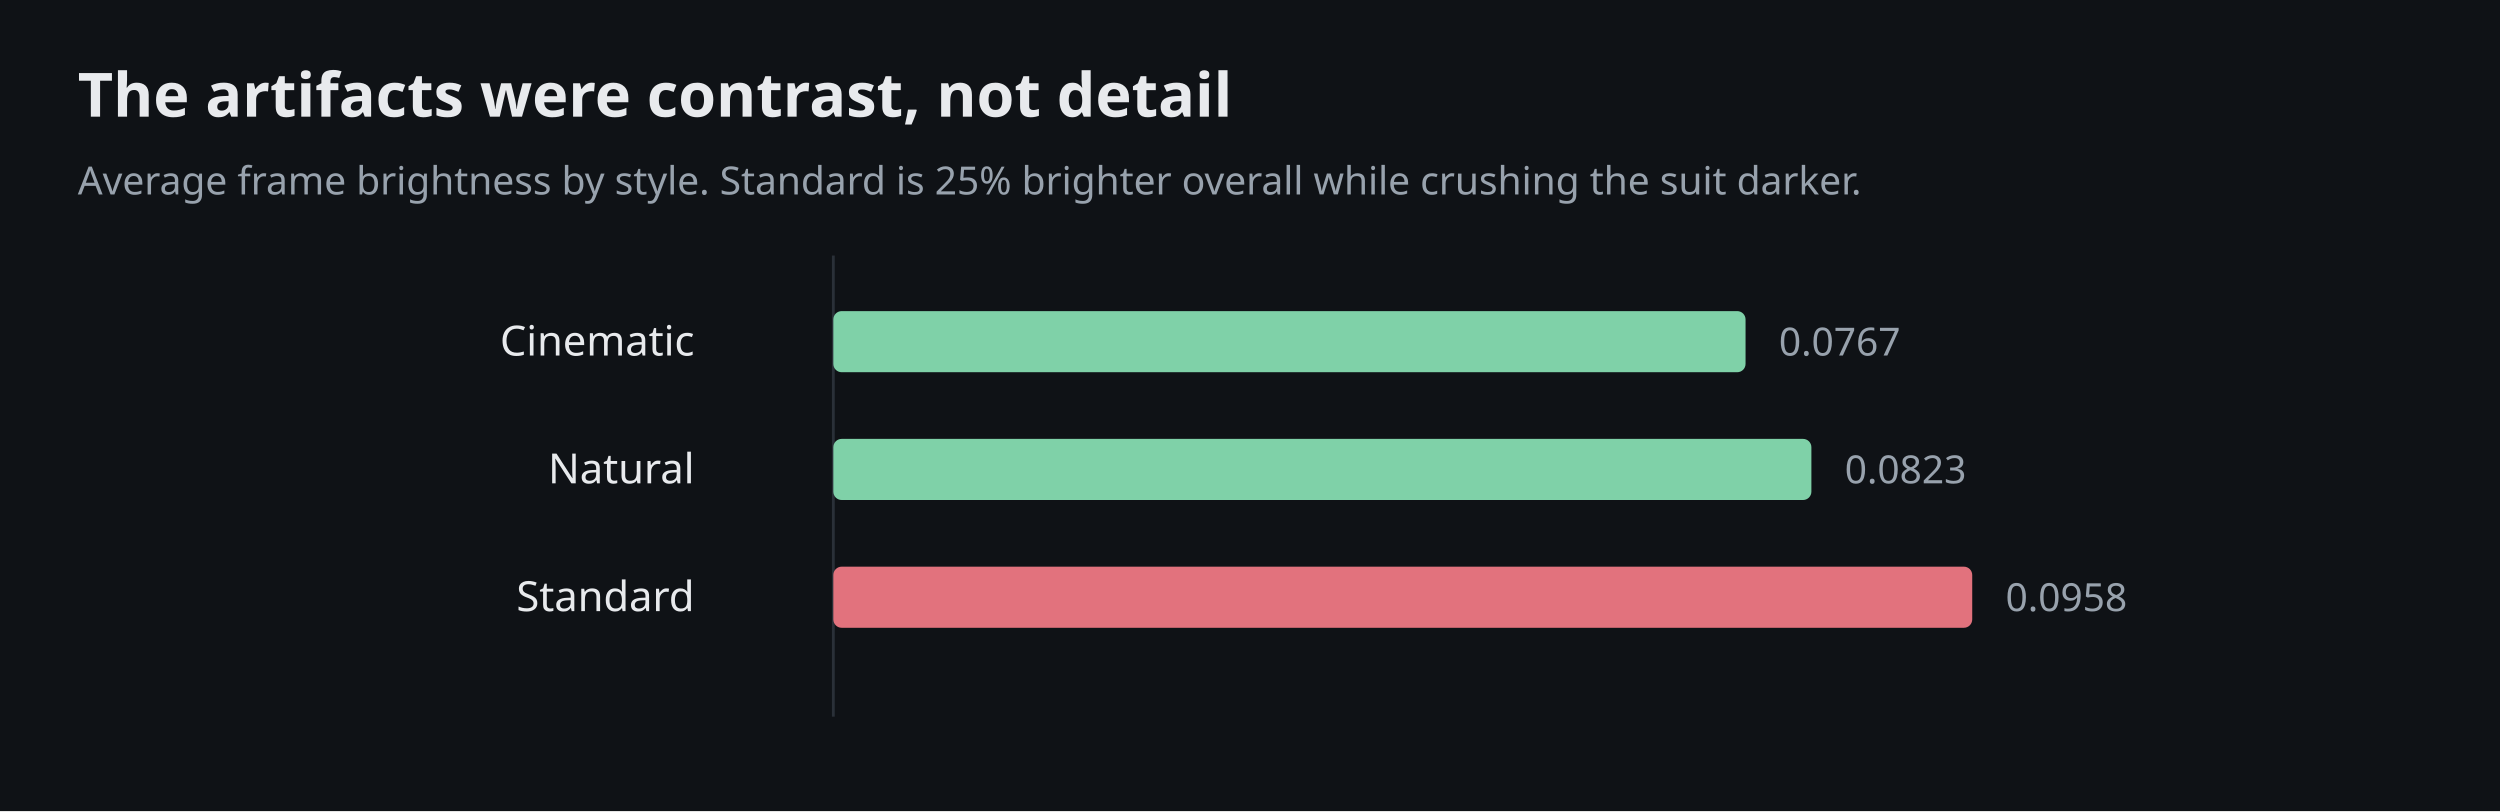
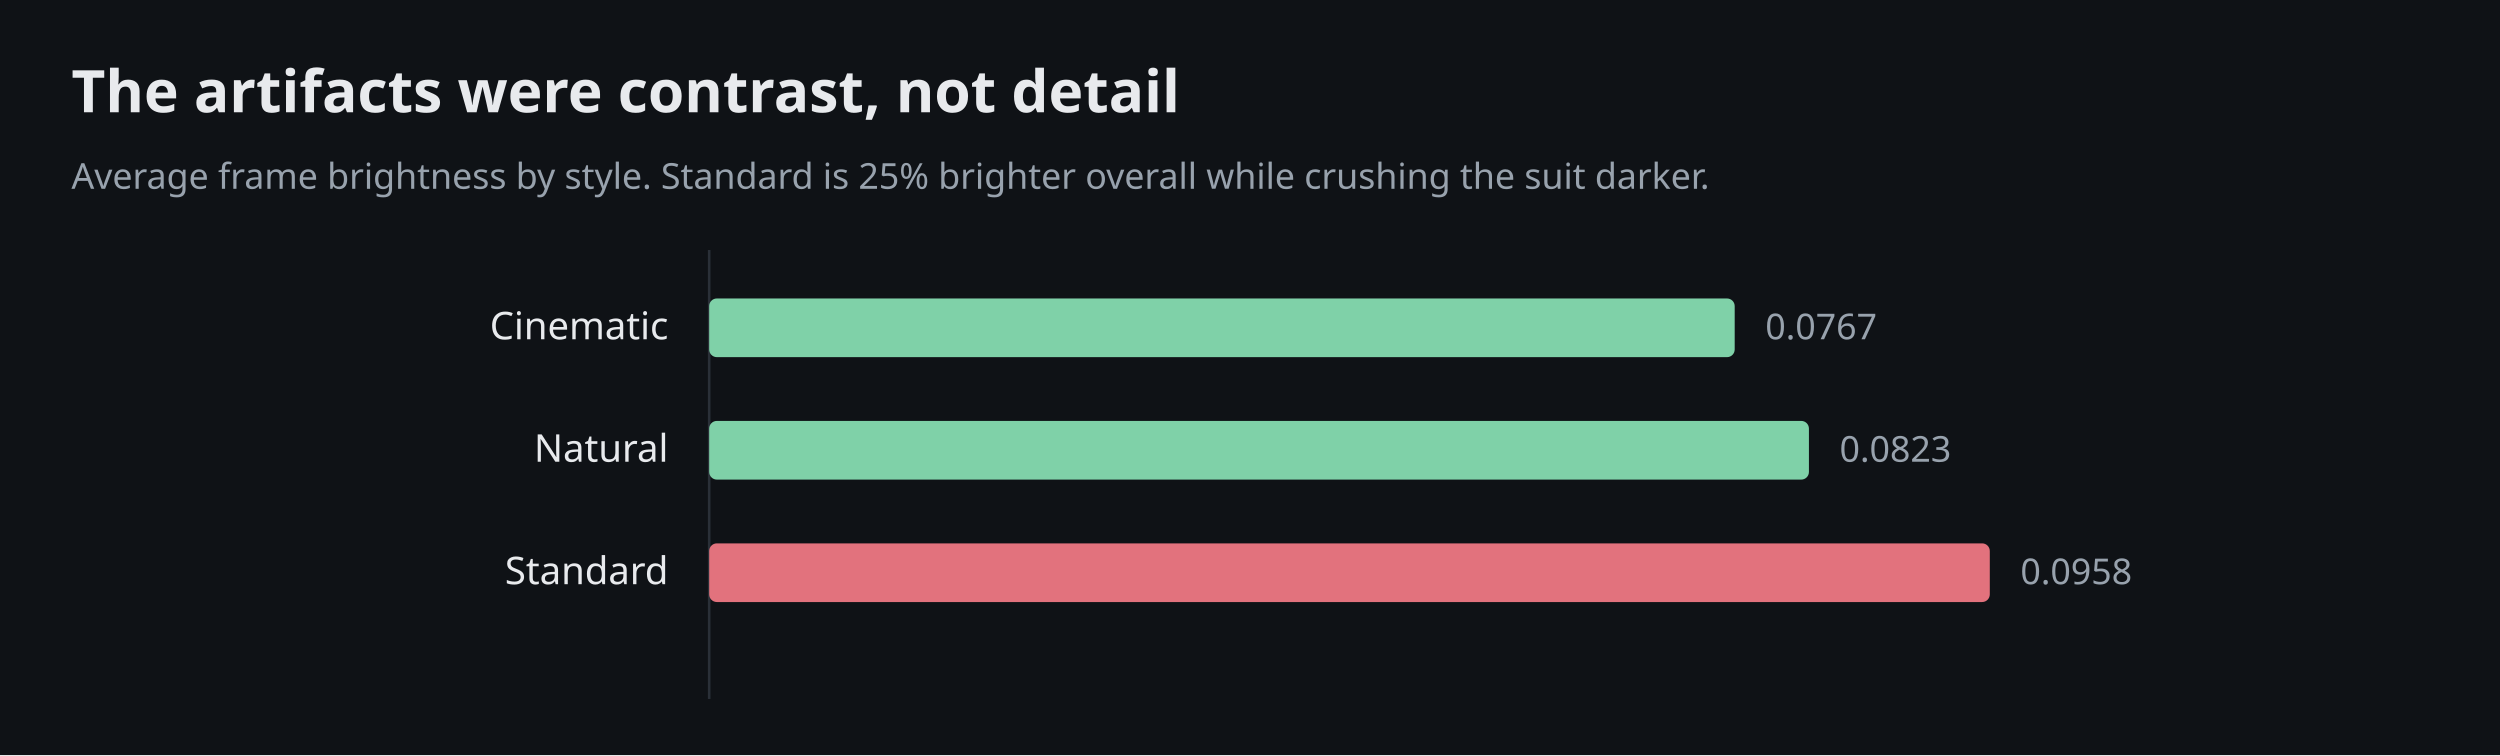
- <svg xmlns="http://www.w3.org/2000/svg" width="900" height="292" viewBox="0 0 900 292">
-   <rect width="900" height="292" fill="#0f1216" />
-   <text x="28" y="42" fill="#e8eaed" font-family="system-ui,sans-serif" font-size="22" font-weight="700">The artifacts were contrast, not detail</text>
-   <text x="28" y="70" fill="#98a2ad" font-family="system-ui,sans-serif" font-size="14">Average frame brightness by style. Standard is 25% brighter overall while crushing the suit darker.</text>
-   <line x1="300" y1="92" x2="300" y2="258" stroke="#2a3038" stroke-width="1" />
-   <text x="250" y="128" fill="#e8eaed" text-anchor="end" font-family="system-ui,sans-serif" font-size="15">Cinematic</text>
-   <rect x="300.0" y="112" width="328.4" height="22" rx="3" fill="#7fd1a8" />
-   <text x="640.4" y="128" fill="#98a2ad" font-family="system-ui,sans-serif" font-size="14">0.0767</text>
-   <text x="250" y="174" fill="#e8eaed" text-anchor="end" font-family="system-ui,sans-serif" font-size="15">Natural</text>
-   <rect x="300.0" y="158" width="352.1" height="22" rx="3" fill="#7fd1a8" />
-   <text x="664.1" y="174" fill="#98a2ad" font-family="system-ui,sans-serif" font-size="14">0.0823</text>
-   <text x="250" y="220" fill="#e8eaed" text-anchor="end" font-family="system-ui,sans-serif" font-size="15">Standard</text>
-   <rect x="300.0" y="204" width="410.0" height="22" rx="3" fill="#e2727d" />
-   <text x="722.0" y="220" fill="#98a2ad" font-family="system-ui,sans-serif" font-size="14">0.0958</text>
+ <svg xmlns="http://www.w3.org/2000/svg" width="980" height="296" viewBox="0 0 980 296">
+   <rect width="980" height="296" fill="#0f1216" />
+   <text x="28" y="44" fill="#e8eaed" font-family="system-ui,sans-serif" font-size="23" font-weight="700">The artifacts were contrast, not detail</text>
+   <text x="28" y="74" fill="#98a2ad" font-family="system-ui,sans-serif" font-size="14">Average frame brightness by style. Standard is 25% brighter overall while crushing the suit darker.</text>
+   <line x1="278" y1="98" x2="278" y2="274" stroke="#2a3038" stroke-width="1" />
+   <text x="262" y="133" fill="#e8eaed" text-anchor="end" font-family="system-ui,sans-serif" font-size="15">Cinematic</text>
+   <rect x="278" y="117" width="402.0" height="23" rx="3" fill="#7fd1a8" />
+   <text x="692.0" y="133" fill="#98a2ad" font-family="system-ui,sans-serif" font-size="14">0.0767</text>
+   <text x="262" y="181" fill="#e8eaed" text-anchor="end" font-family="system-ui,sans-serif" font-size="15">Natural</text>
+   <rect x="278" y="165" width="431.1" height="23" rx="3" fill="#7fd1a8" />
+   <text x="721.1" y="181" fill="#98a2ad" font-family="system-ui,sans-serif" font-size="14">0.0823</text>
+   <text x="262" y="229" fill="#e8eaed" text-anchor="end" font-family="system-ui,sans-serif" font-size="15">Standard</text>
+   <rect x="278" y="213" width="502.0" height="23" rx="3" fill="#e2727d" />
+   <text x="792.0" y="229" fill="#98a2ad" font-family="system-ui,sans-serif" font-size="14">0.0958</text>
</svg>
